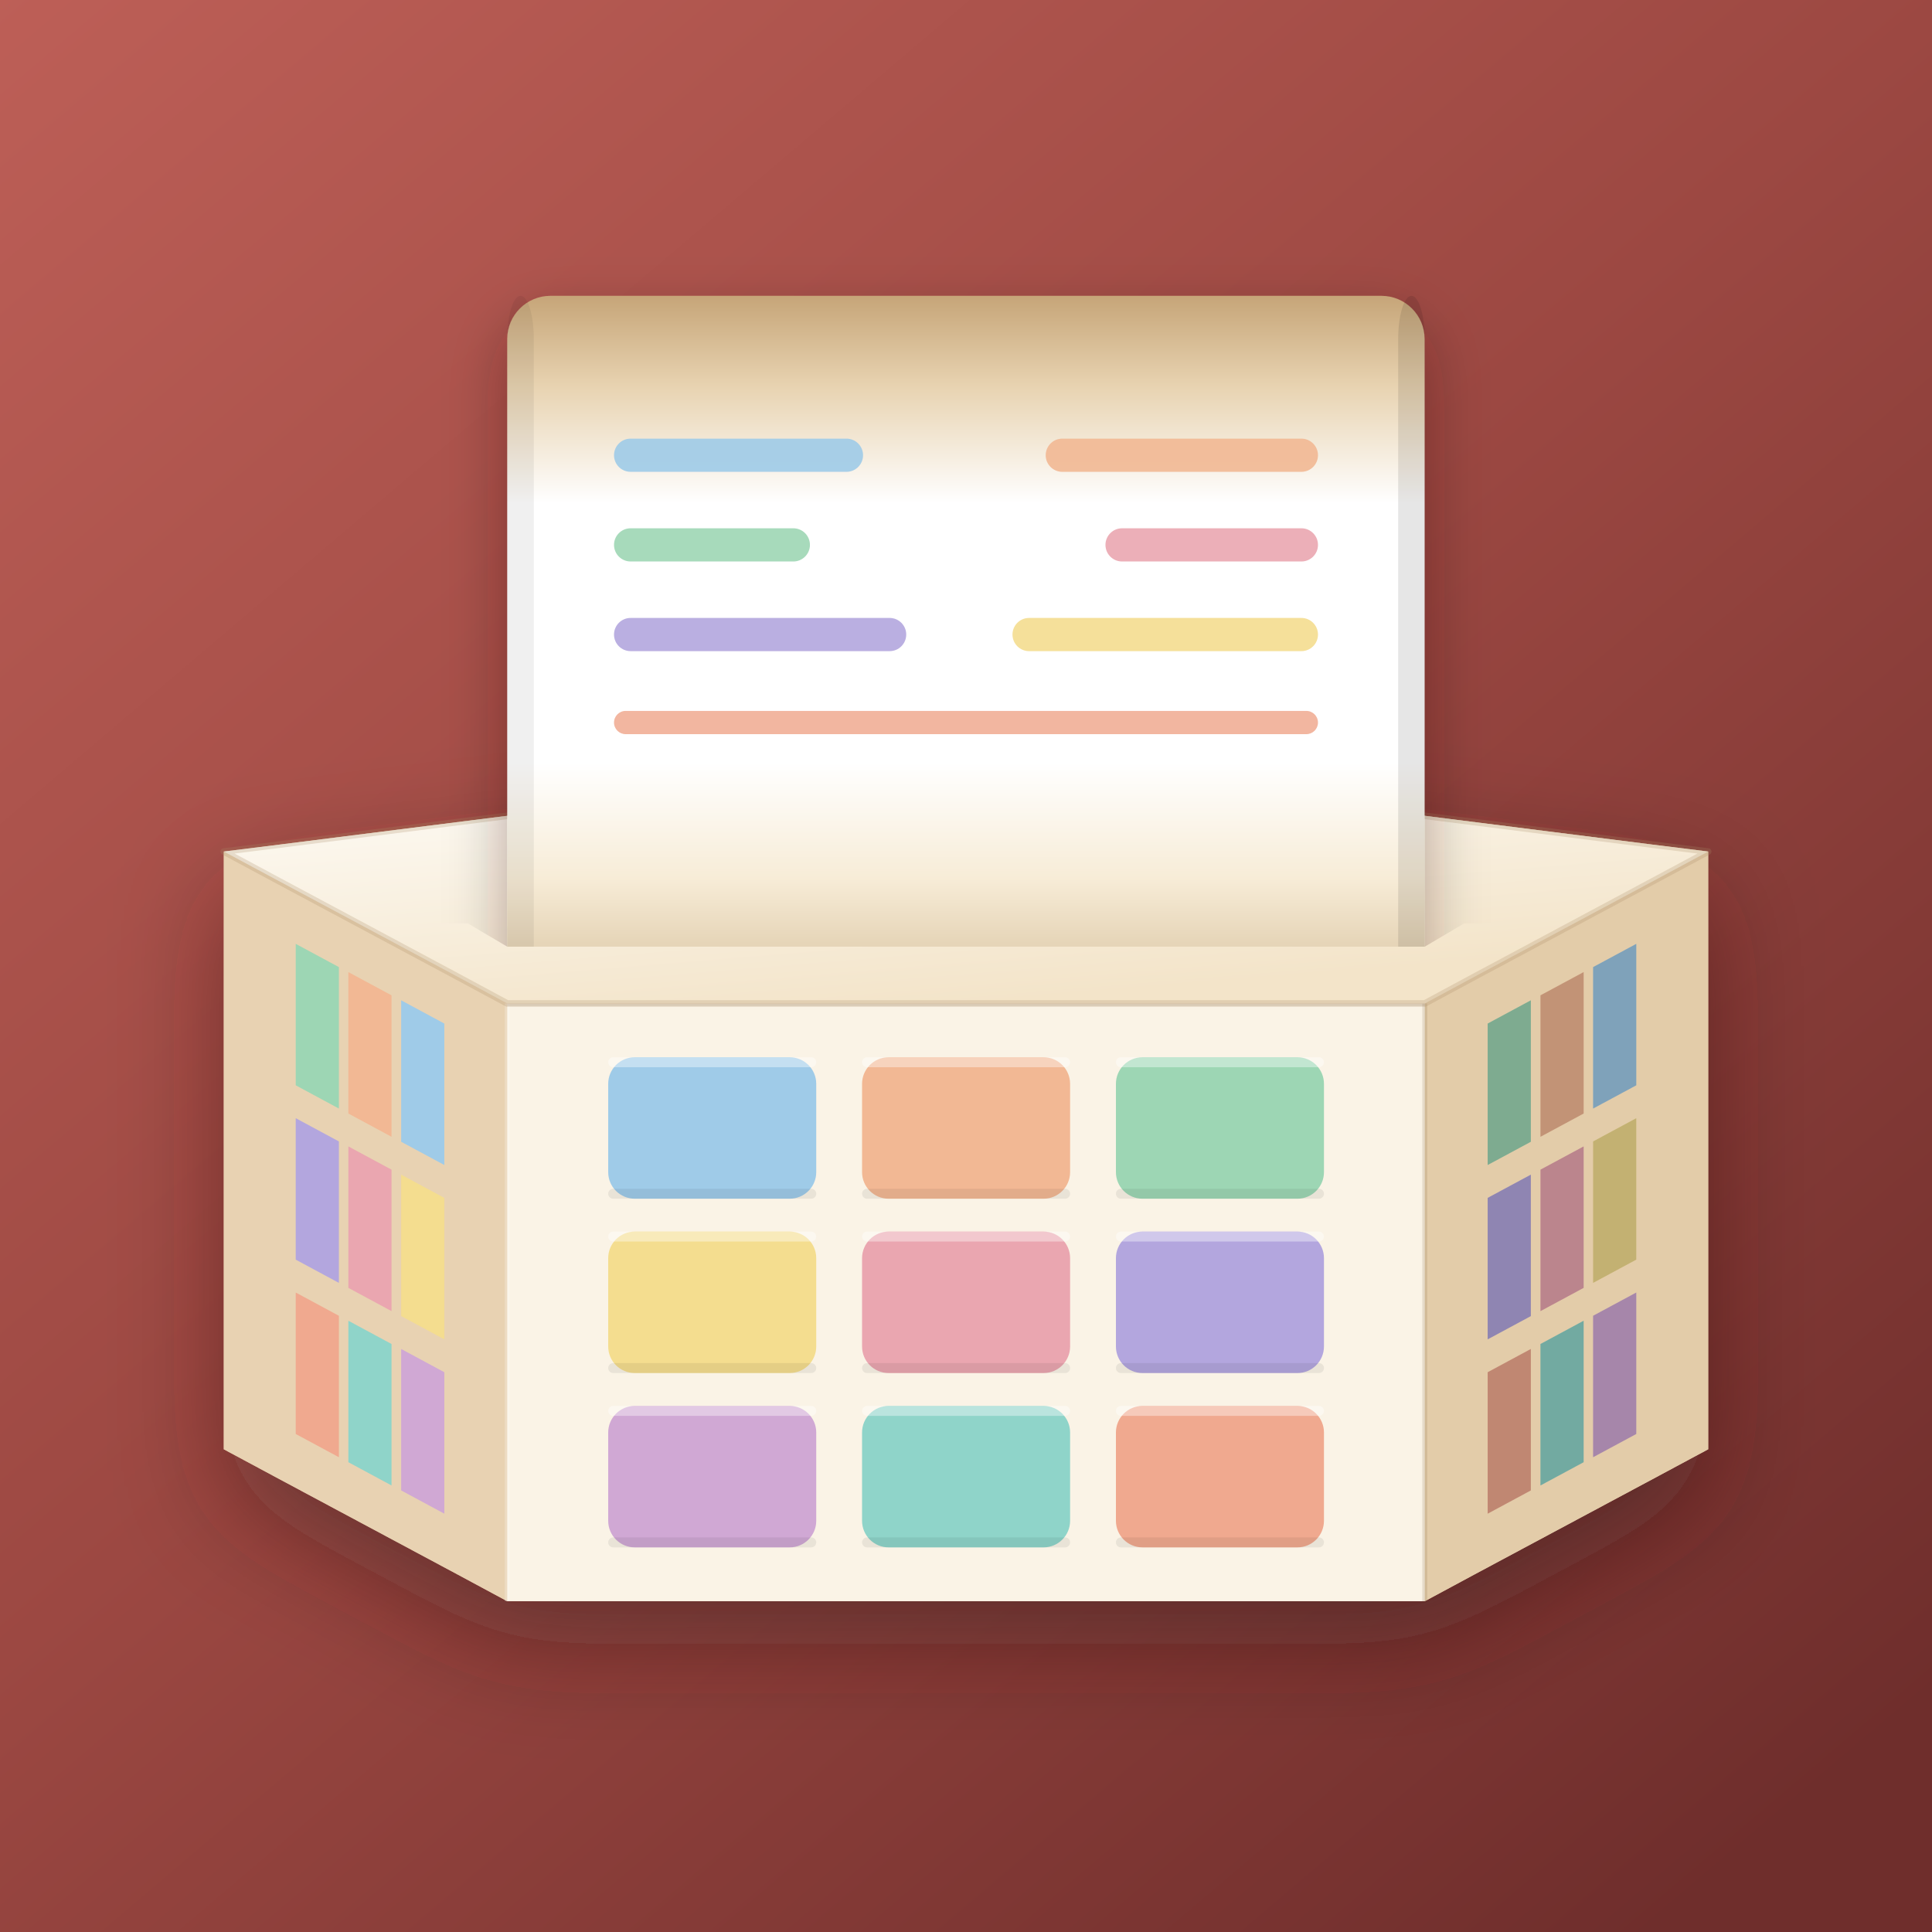
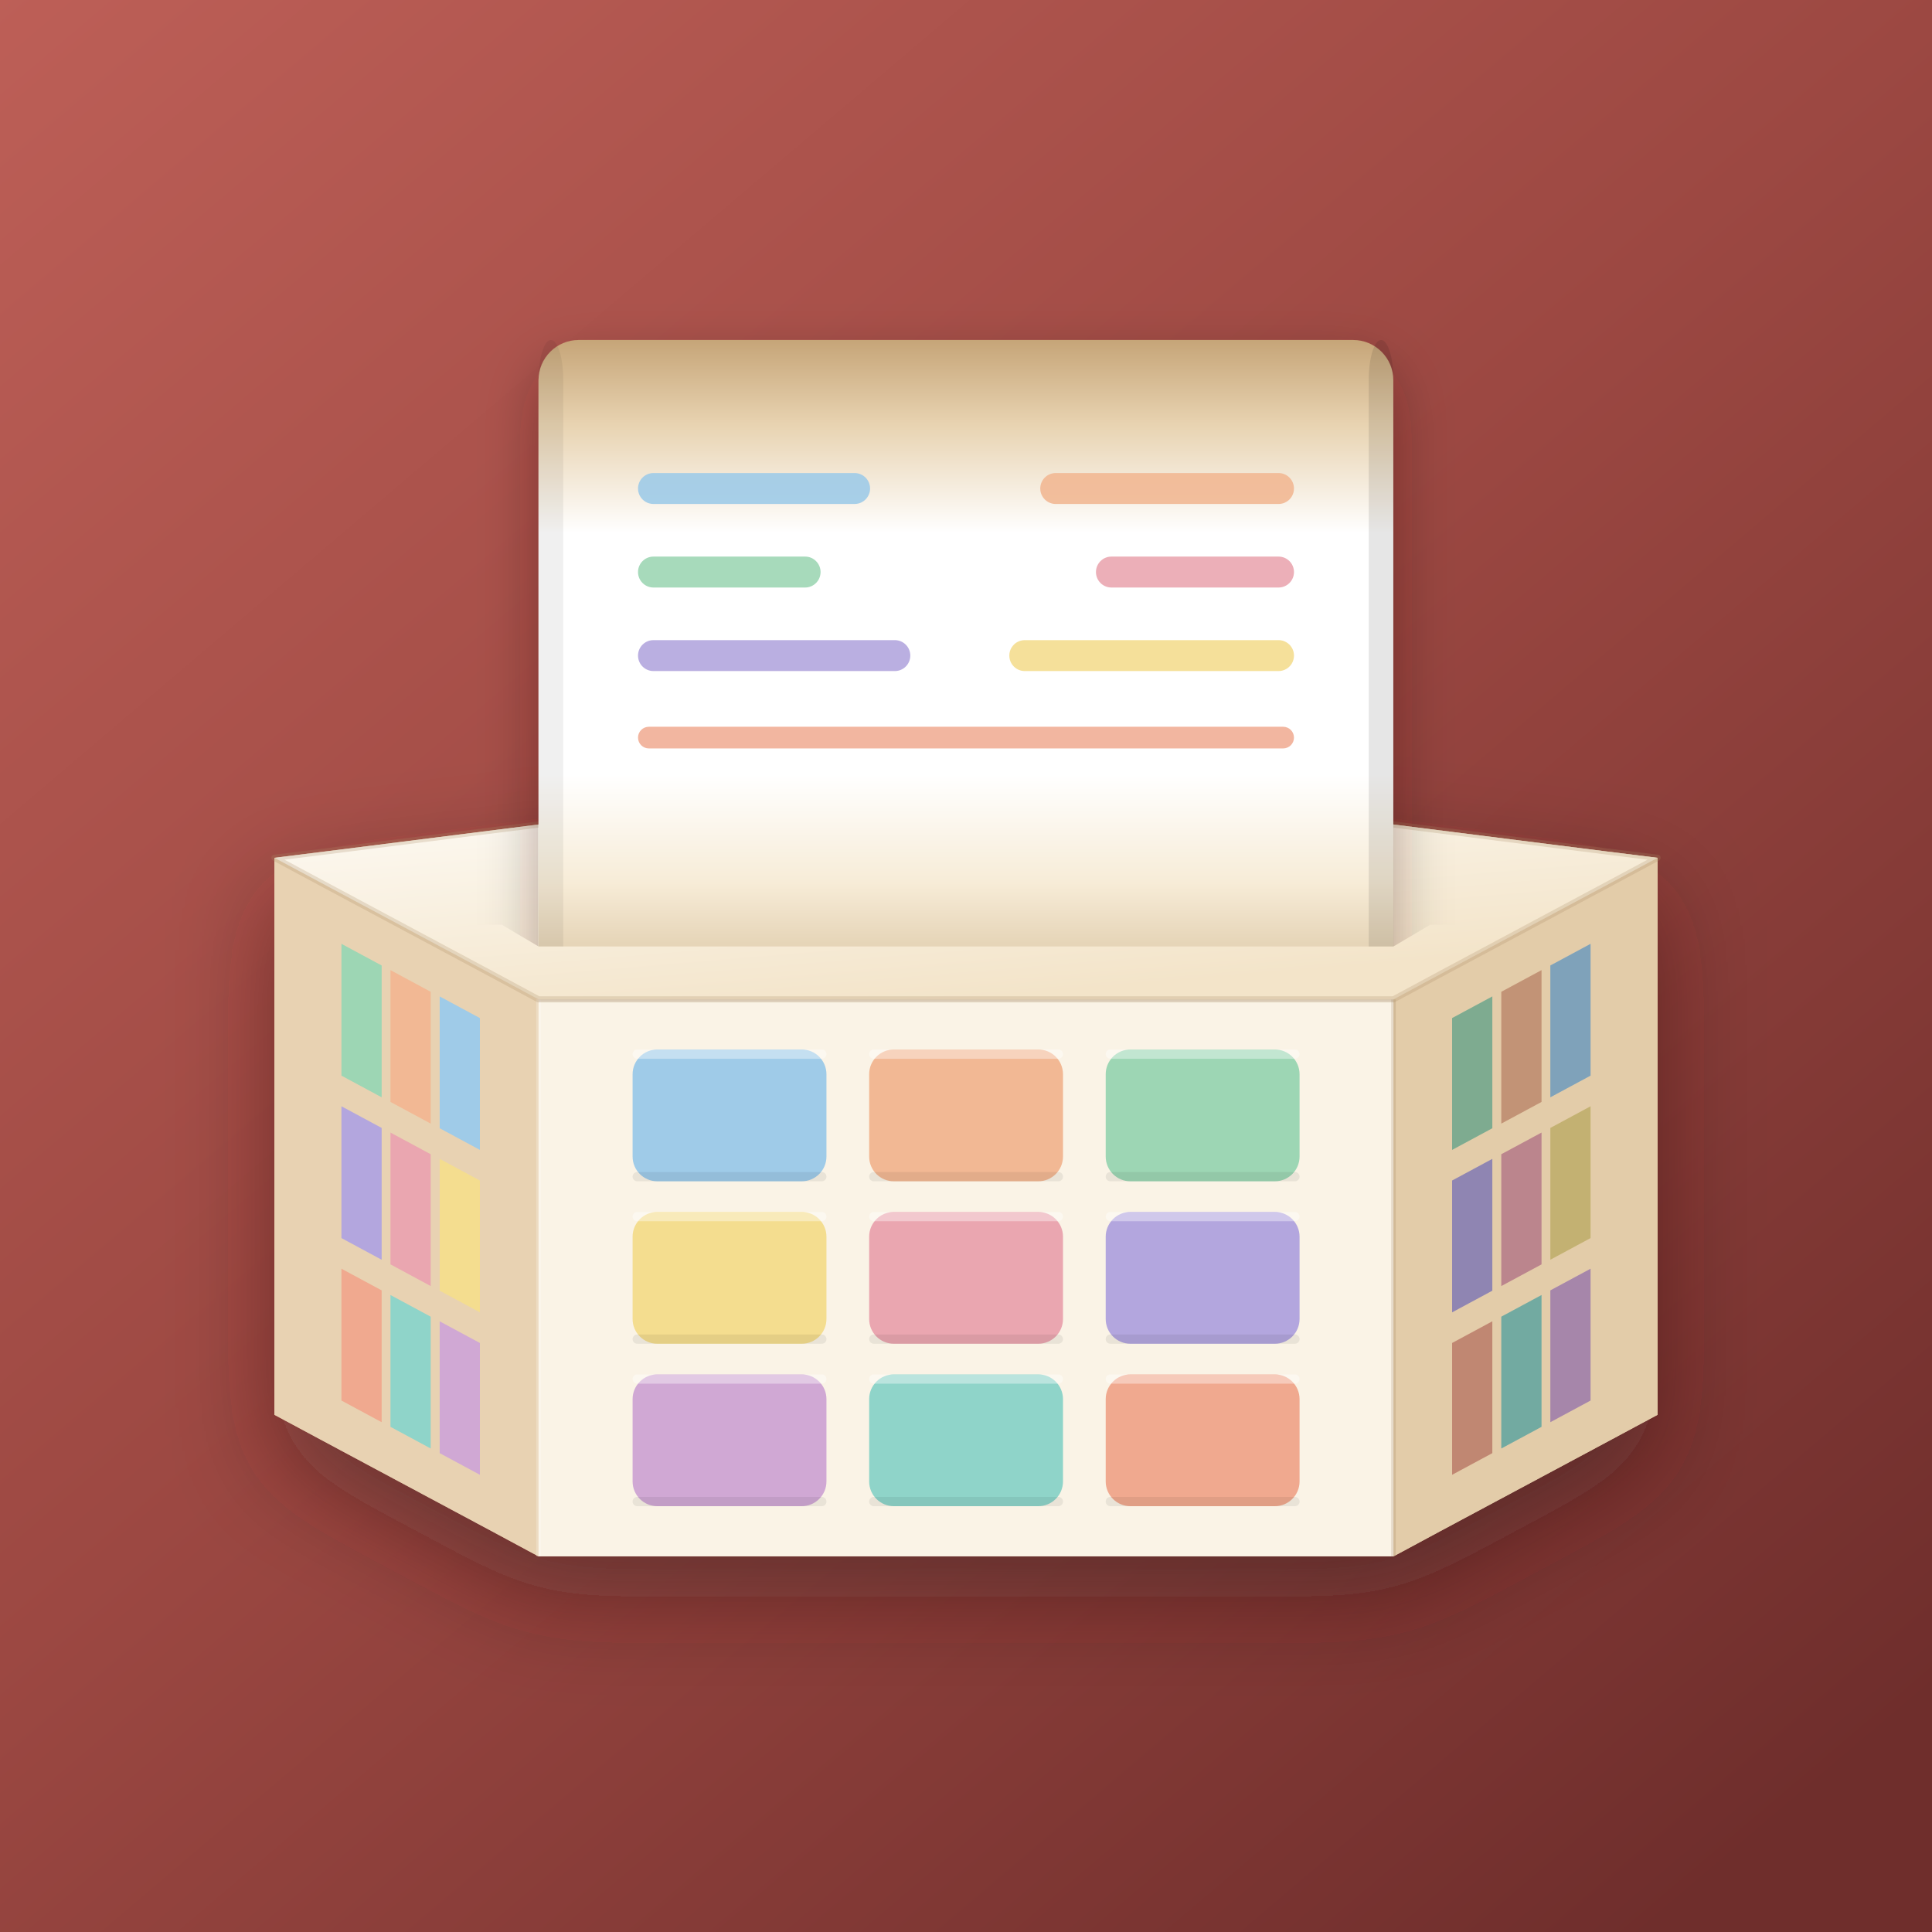
<svg xmlns="http://www.w3.org/2000/svg" width="1024" height="1024" viewBox="0 0 1024 1024">
  <defs>
    <linearGradient id="bg" x1="0" y1="0" x2="0.85" y2="1">
      <stop offset="0" stop-color="#bd5f57" />
      <stop offset="0.5" stop-color="#9c4842" />
      <stop offset="1" stop-color="#6f2e2c" />
    </linearGradient>
    <linearGradient id="topg" x1="0" y1="0" x2="0.5" y2="1">
      <stop offset="0" stop-color="#fffefb" />
      <stop offset="1" stop-color="#f3e4c9" />
    </linearGradient>
    <linearGradient id="cyl" gradientUnits="userSpaceOnUse" x1="0" y1="110" x2="0" y2="500">
      <stop offset="0" stop-color="#c6a578" />
      <stop offset="0.14" stop-color="#e8d3b1" />
      <stop offset="0.32" stop-color="#ffffff" />
      <stop offset="0.72" stop-color="#ffffff" />
      <stop offset="0.90" stop-color="#f7ecd7" />
      <stop offset="1" stop-color="#e6d5b8" />
    </linearGradient>
    <filter id="ds" x="-30%" y="-25%" width="160%" height="160%">
      <feDropShadow dx="0" dy="26" stdDeviation="32" flood-color="#2e1212" flood-opacity="0.40" />
    </filter>
    <filter id="dsc" x="-30%" y="-40%" width="160%" height="200%">
      <feDropShadow dx="0" dy="16" stdDeviation="18" flood-color="#2e1212" flood-opacity="0.34" />
    </filter>
    <clipPath id="clipLeft">
      <path d="M 235.7 536.2 L 205.8 520.1 L 95.0 460.8 L 65.0 444.7 L 65.0 478.7 L 65.0 770.7 L 65.0 804.7 L 95.0 820.8 L 205.8 880.1 L 235.7 896.2 Z" />
    </clipPath>
    <clipPath id="clipRight">
      <path d="M 959.0 478.7 L 959.0 444.7 L 929.0 460.8 L 818.2 520.1 L 788.3 536.2 L 788.3 896.2 L 818.2 880.1 L 929.0 820.8 L 959.0 804.7 L 959.0 770.7 Z" />
    </clipPath>
    <clipPath id="clipRoll">
      <path d="M 0 0 L 1024 0 L 1024 488.0 L 812.0 488.0 L 788.3 502.0 L 754.3 502.0 L 269.7 502.0 L 235.7 502.0 L 212.0 488.0 L 0 488.0 Z" />
    </clipPath>
  </defs>
  <rect width="1024" height="1024" fill="url(#bg)" />
-   <g transform="translate(512 500) scale(0.88) translate(-512 -500)">
+   <g transform="translate(512 500) scale(0.82) translate(-512 -500)">
    <g filter="url(#ds)">
      <path d="M 478.3 392.5 L 512.0 388.2 L 545.7 392.5 L 925.3 440.5 L 959.0 444.7 L 959.0 478.7 L 959.0 770.7 L 959.0 804.7 L 929.0 820.8 L 818.2 880.1 L 788.3 896.2 L 754.3 896.2 L 269.7 896.2 L 235.7 896.2 L 205.8 880.1 L 95.0 820.8 L 65.0 804.7 L 65.0 770.7 L 65.0 478.7 L 65.0 444.7 L 98.7 440.5 Z" fill="#e8d2b2" />
    </g>
    <path d="M 235.7 536.2 L 205.8 520.1 L 95.0 460.8 L 65.0 444.7 L 65.0 478.7 L 65.0 770.7 L 65.0 804.7 L 95.0 820.8 L 205.8 880.1 L 235.7 896.2 Z" fill="#e8d2b2" />
    <path d="M 959.0 478.7 L 959.0 444.7 L 929.0 460.8 L 818.2 520.1 L 788.3 536.2 L 788.3 896.2 L 818.2 880.1 L 929.0 820.8 L 959.0 804.7 L 959.0 770.7 Z" fill="#e3cca9" />
    <path d="M 788.3 536.2 L 235.7 536.2 L 235.7 896.2 L 788.3 896.2 Z" fill="#faf3e6" />
    <line x1="235.7" y1="536.2" x2="235.7" y2="896.2" stroke="#ffffff" stroke-width="3" opacity="0.22" />
    <line x1="788.3" y1="536.2" x2="788.3" y2="896.2" stroke="#7a5a3a" stroke-width="3" opacity="0.16" />
    <line x1="235.7" y1="536.2" x2="788.3" y2="536.2" stroke="#7a5a3a" stroke-width="3" opacity="0.14" />
    <g id="keypad">
      <rect x="296.5" y="568.6" width="125.3" height="85.2" rx="16" fill="#9fcbe8" />
      <rect x="296.5" y="568.6" width="125.3" height="6" rx="3" fill="#ffffff" opacity="0.38" />
      <rect x="296.5" y="647.8" width="125.3" height="6" rx="3" fill="#000000" opacity="0.07" />
      <rect x="449.4" y="568.6" width="125.3" height="85.2" rx="16" fill="#f2b894" />
      <rect x="449.4" y="568.6" width="125.3" height="6" rx="3" fill="#ffffff" opacity="0.38" />
      <rect x="449.4" y="647.8" width="125.3" height="6" rx="3" fill="#000000" opacity="0.07" />
      <rect x="602.3" y="568.6" width="125.3" height="85.2" rx="16" fill="#9dd6b4" />
      <rect x="602.3" y="568.6" width="125.3" height="6" rx="3" fill="#ffffff" opacity="0.38" />
      <rect x="602.3" y="647.8" width="125.3" height="6" rx="3" fill="#000000" opacity="0.07" />
      <rect x="296.5" y="673.6" width="125.3" height="85.2" rx="16" fill="#f4dd8f" />
      <rect x="296.5" y="673.6" width="125.3" height="6" rx="3" fill="#ffffff" opacity="0.38" />
      <rect x="296.5" y="752.8" width="125.3" height="6" rx="3" fill="#000000" opacity="0.07" />
      <rect x="449.4" y="673.6" width="125.3" height="85.2" rx="16" fill="#eaa6b0" />
      <rect x="449.4" y="673.6" width="125.3" height="6" rx="3" fill="#ffffff" opacity="0.38" />
      <rect x="449.4" y="752.8" width="125.3" height="6" rx="3" fill="#000000" opacity="0.07" />
      <rect x="602.3" y="673.6" width="125.3" height="85.2" rx="16" fill="#b3a6de" />
      <rect x="602.3" y="673.6" width="125.3" height="6" rx="3" fill="#ffffff" opacity="0.38" />
      <rect x="602.3" y="752.8" width="125.3" height="6" rx="3" fill="#000000" opacity="0.07" />
      <rect x="296.5" y="778.6" width="125.3" height="85.2" rx="16" fill="#d0a8d4" />
      <rect x="296.5" y="778.6" width="125.3" height="6" rx="3" fill="#ffffff" opacity="0.38" />
      <rect x="296.5" y="857.8" width="125.3" height="6" rx="3" fill="#000000" opacity="0.07" />
      <rect x="449.4" y="778.6" width="125.3" height="85.2" rx="16" fill="#8fd4c9" />
      <rect x="449.4" y="778.6" width="125.3" height="6" rx="3" fill="#ffffff" opacity="0.38" />
      <rect x="449.4" y="857.8" width="125.3" height="6" rx="3" fill="#000000" opacity="0.07" />
      <rect x="602.3" y="778.6" width="125.3" height="85.2" rx="16" fill="#f0a98f" />
      <rect x="602.3" y="778.6" width="125.3" height="6" rx="3" fill="#ffffff" opacity="0.38" />
      <rect x="602.3" y="857.8" width="125.3" height="6" rx="3" fill="#000000" opacity="0.07" />
    </g>
    <g clip-path="url(#clipLeft)">
      <path d="M 197.8 548.3 L 171.8 534.3 L 171.8 619.5 L 197.8 633.5 Z" fill="#9fcbe8" />
      <path d="M 166.0 531.3 L 140.0 517.3 L 140.0 602.5 L 166.0 616.5 Z" fill="#f2b894" />
      <path d="M 134.3 514.3 L 108.3 500.3 L 108.3 585.5 L 134.3 599.5 Z" fill="#9dd6b4" />
      <path d="M 197.8 653.3 L 171.8 639.3 L 171.8 724.5 L 197.8 738.5 Z" fill="#f4dd8f" />
      <path d="M 166.0 636.3 L 140.0 622.3 L 140.0 707.5 L 166.0 721.5 Z" fill="#eaa6b0" />
      <path d="M 134.3 619.3 L 108.3 605.3 L 108.3 690.5 L 134.3 704.5 Z" fill="#b3a6de" />
      <path d="M 197.8 758.3 L 171.8 744.3 L 171.8 829.5 L 197.8 843.5 Z" fill="#d0a8d4" />
      <path d="M 166.0 741.3 L 140.0 727.3 L 140.0 812.5 L 166.0 826.5 Z" fill="#8fd4c9" />
      <path d="M 134.3 724.3 L 108.3 710.3 L 108.3 795.5 L 134.3 809.5 Z" fill="#f0a98f" />
    </g>
    <g clip-path="url(#clipRight)">
      <path d="M 915.7 500.3 L 889.7 514.3 L 889.7 599.5 L 915.7 585.5 Z" fill="#9fcbe8" />
      <path d="M 915.7 500.3 L 889.7 514.3 L 889.7 599.5 L 915.7 585.5 Z" fill="#000000" opacity="0.2" />
      <path d="M 884.0 517.3 L 858.0 531.3 L 858.0 616.5 L 884.0 602.5 Z" fill="#f2b894" />
      <path d="M 884.0 517.3 L 858.0 531.3 L 858.0 616.5 L 884.0 602.5 Z" fill="#000000" opacity="0.2" />
      <path d="M 852.2 534.3 L 826.2 548.3 L 826.2 633.5 L 852.2 619.5 Z" fill="#9dd6b4" />
      <path d="M 852.2 534.3 L 826.2 548.3 L 826.2 633.5 L 852.2 619.5 Z" fill="#000000" opacity="0.2" />
      <path d="M 915.7 605.3 L 889.7 619.3 L 889.7 704.5 L 915.7 690.5 Z" fill="#f4dd8f" />
      <path d="M 915.7 605.3 L 889.7 619.3 L 889.7 704.5 L 915.7 690.5 Z" fill="#000000" opacity="0.2" />
      <path d="M 884.0 622.3 L 858.0 636.3 L 858.0 721.5 L 884.0 707.5 Z" fill="#eaa6b0" />
      <path d="M 884.0 622.3 L 858.0 636.3 L 858.0 721.5 L 884.0 707.5 Z" fill="#000000" opacity="0.2" />
      <path d="M 852.2 639.3 L 826.2 653.3 L 826.2 738.5 L 852.2 724.5 Z" fill="#b3a6de" />
      <path d="M 852.2 639.3 L 826.2 653.3 L 826.2 738.5 L 852.2 724.5 Z" fill="#000000" opacity="0.2" />
      <path d="M 915.7 710.3 L 889.7 724.3 L 889.7 809.5 L 915.7 795.5 Z" fill="#d0a8d4" />
      <path d="M 915.7 710.3 L 889.7 724.3 L 889.7 809.5 L 915.7 795.5 Z" fill="#000000" opacity="0.2" />
      <path d="M 884.0 727.3 L 858.0 741.3 L 858.0 826.5 L 884.0 812.5 Z" fill="#8fd4c9" />
      <path d="M 884.0 727.3 L 858.0 741.3 L 858.0 826.5 L 884.0 812.5 Z" fill="#000000" opacity="0.2" />
      <path d="M 852.2 744.3 L 826.2 758.3 L 826.2 843.5 L 852.2 829.5 Z" fill="#f0a98f" />
      <path d="M 852.2 744.3 L 826.2 758.3 L 826.2 843.5 L 852.2 829.5 Z" fill="#000000" opacity="0.2" />
    </g>
    <path d="M 478.3 392.5 L 512.0 388.2 L 545.7 392.5 L 925.3 440.5 L 959.0 444.7 L 929.0 460.8 L 818.2 520.1 L 788.3 536.2 L 754.3 536.2 L 269.7 536.2 L 235.7 536.2 L 205.8 520.1 L 95.0 460.8 L 65.0 444.7 L 98.7 440.5 Z" fill="url(#topg)" />
    <g fill="none" stroke="#a98a63" stroke-width="4" opacity="0.24" stroke-linejoin="round" stroke-linecap="round">
      <path d="M 478.3 392.5 L 512.0 388.2 L 545.7 392.5 L 925.3 440.5 L 959.0 444.7 L 929.0 460.8 L 818.2 520.1 L 788.3 536.2 L 754.3 536.2 L 269.7 536.2 L 235.7 536.2 L 205.8 520.1 L 95.0 460.8 L 65.0 444.7 L 98.7 440.5 Z" />
    </g>
    <g clip-path="url(#clipRoll)">
      <g filter="url(#dsc)">
        <rect x="235.7" y="110.0" width="552.5" height="786.0" rx="26" fill="url(#cyl)" />
      </g>
      <rect x="235.7" y="110.0" width="16" height="786.0" rx="26" fill="#000000" opacity="0.06" />
      <rect x="772.3" y="110.0" width="16" height="786.0" rx="26" fill="#000000" opacity="0.10" />
      <g opacity="0.9">
        <rect x="300" y="196" width="150" height="20" rx="10" fill="#9fcbe8" />
        <rect x="560" y="196" width="164" height="20" rx="10" fill="#f2b894" />
        <rect x="300" y="250" width="118" height="20" rx="10" fill="#9dd6b4" />
        <rect x="596" y="250" width="128" height="20" rx="10" fill="#eaa6b0" />
        <rect x="300" y="304" width="176" height="20" rx="10" fill="#b3a6de" />
        <rect x="540" y="304" width="184" height="20" rx="10" fill="#f4dd8f" />
      </g>
      <rect x="300" y="360" width="424" height="14" rx="7" fill="#f0a98f" opacity="0.85" />
    </g>
  </g>
</svg>
